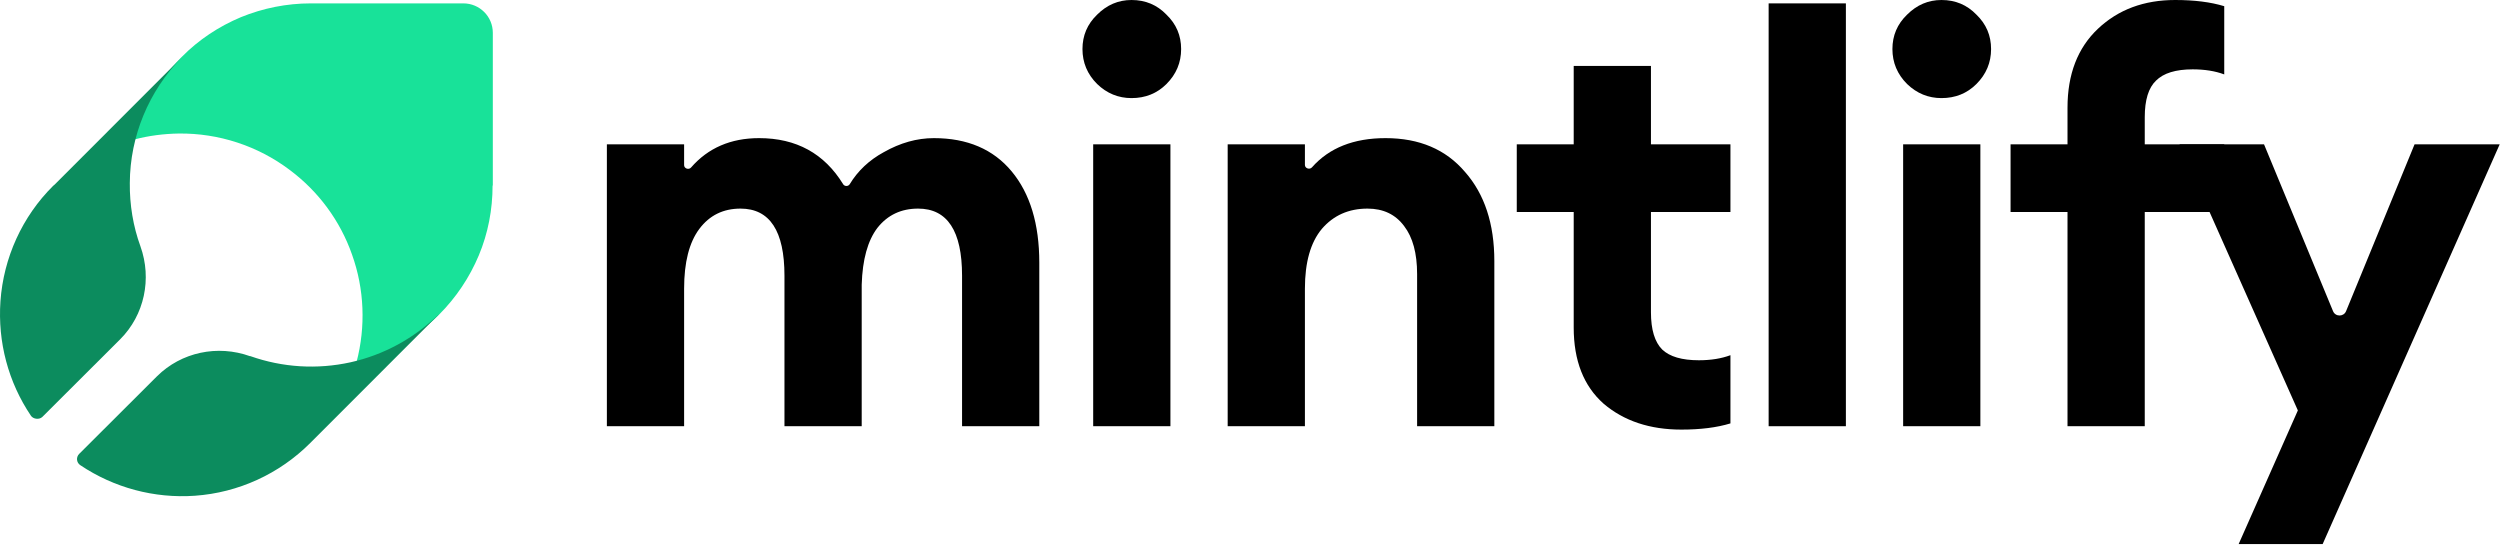
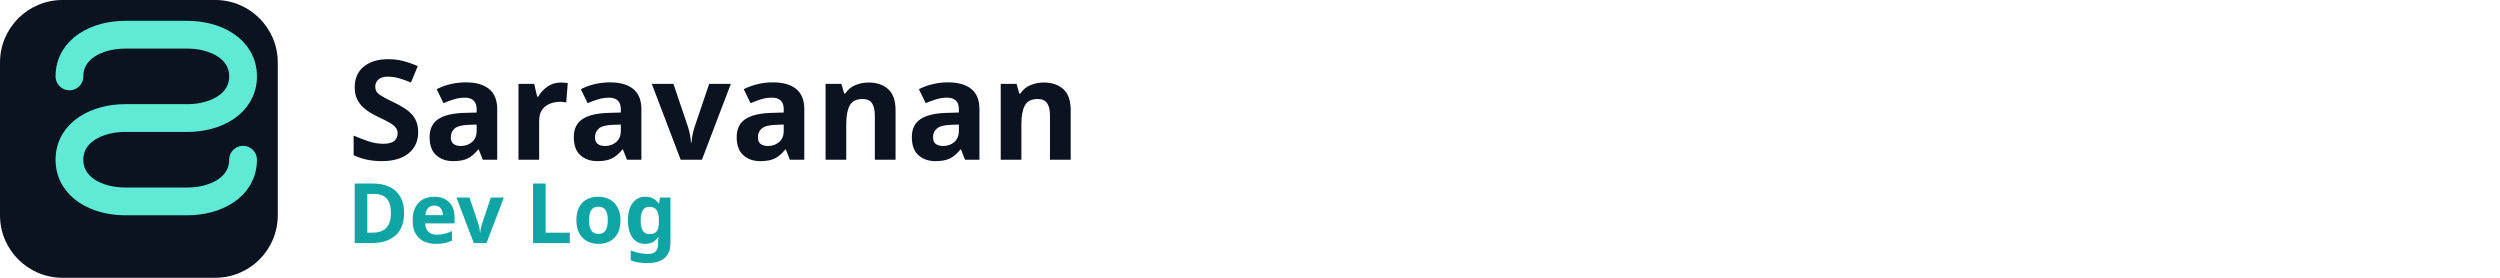
- <svg xmlns="http://www.w3.org/2000/svg" width="1682" height="367" viewBox="0 0 1682 367" fill="none">
-   <path d="M1562.69 366.037H1506.17L1546 276.14L1466.34 97.105H1523.24L1569.66 209.337C1571.28 213.26 1576.84 213.253 1578.45 209.325L1624.52 97.105H1681.79L1562.69 366.037Z" fill="black" />
-   <path d="M1391.02 286.761V142.622H1352.71V97.104H1391.02V72.449C1391.02 49.943 1397.85 32.242 1411.5 19.345C1425.16 6.448 1442.48 0 1463.47 0C1476.37 0 1487.37 1.391 1496.47 4.172V50.069C1490.4 47.793 1483.32 46.656 1475.23 46.656C1463.85 46.656 1455.63 49.184 1450.57 54.242C1445.51 59.046 1442.99 67.265 1442.99 78.897V97.104H1496.47V142.622H1442.99V286.761H1391.02Z" fill="black" />
-   <path d="M1306.22 66.001C1297.37 66.001 1289.66 62.84 1283.08 56.518C1276.51 49.943 1273.22 42.104 1273.22 33C1273.22 23.897 1276.51 16.184 1283.08 9.862C1289.66 3.287 1297.37 0 1306.22 0C1315.58 0 1323.42 3.287 1329.74 9.862C1336.31 16.184 1339.6 23.897 1339.6 33C1339.6 42.104 1336.31 49.943 1329.74 56.518C1323.42 62.84 1315.58 66.001 1306.22 66.001ZM1280.43 286.761V97.104H1332.39V286.761H1280.43Z" fill="black" />
-   <path d="M1189.94 286.761V2.276H1241.91V286.761H1189.94Z" fill="black" />
-   <path d="M1131.24 289.037C1110 289.037 1092.55 283.221 1078.89 271.588C1065.49 259.703 1058.79 242.634 1058.79 220.381V142.622H1020.48V97.104H1058.79V44.38H1110.76V97.104H1164.24V142.622H1110.76V210.14C1110.76 221.772 1113.29 230.117 1118.34 235.174C1123.4 239.979 1131.62 242.381 1143 242.381C1151.09 242.381 1158.17 241.243 1164.24 238.967V284.864C1155.14 287.646 1144.14 289.037 1131.24 289.037Z" fill="black" />
-   <path d="M825.979 286.761V97.104H877.945V110.967C877.945 113.311 881.135 114.347 882.688 112.591C894.273 99.485 910.773 92.932 932.187 92.932C954.946 92.932 972.774 100.518 985.67 115.691C998.82 130.61 1005.39 150.587 1005.39 175.622V286.761H953.429V184.346C953.429 170.438 950.521 159.691 944.704 152.105C938.888 144.265 930.67 140.346 920.049 140.346C907.405 140.346 897.164 144.898 889.325 154.001C881.738 163.105 877.945 176.507 877.945 194.208V286.761H825.979Z" fill="black" />
-   <path d="M761.286 66.001C752.436 66.001 744.723 62.84 738.148 56.518C731.574 49.943 728.286 42.104 728.286 33C728.286 23.897 731.574 16.184 738.148 9.862C744.723 3.287 752.436 0 761.286 0C770.643 0 778.482 3.287 784.804 9.862C791.379 16.184 794.666 23.897 794.666 33C794.666 42.104 791.379 49.943 784.804 56.518C778.482 62.84 770.643 66.001 761.286 66.001ZM735.493 286.761V97.104H787.459V286.761H735.493Z" fill="black" />
-   <path d="M647.273 286.761V185.484C647.273 155.392 637.411 140.346 617.686 140.346C606.307 140.346 597.204 144.645 590.376 153.243C583.801 161.84 580.261 174.61 579.755 191.553V286.761H527.789V185.484C527.789 155.392 517.927 140.346 498.203 140.346C486.571 140.346 477.341 144.898 470.513 154.001C463.685 163.105 460.272 176.507 460.272 194.208V286.761H408.306V97.104H460.272V111.103C460.272 113.435 463.407 114.462 464.939 112.704C476.419 99.522 491.68 92.932 510.72 92.932C535.742 92.932 554.588 103.262 567.259 123.923C568.258 125.553 570.718 125.527 571.712 123.894C577.189 114.891 584.802 107.731 594.548 102.415C605.675 96.093 616.928 92.932 628.307 92.932C650.813 92.932 668.261 100.392 680.652 115.311C693.043 130.231 699.239 150.714 699.239 176.76V286.761H647.273Z" fill="black" />
-   <path d="M331.569 124.833V22.09C331.569 11.065 322.625 2.276 311.764 2.276H209.069C192.938 2.276 176.967 5.472 162.113 11.544C147.26 17.775 133.685 26.724 122.345 38.228L121.546 39.027C106.533 54.207 95.833 73.062 90.402 93.834C100.145 91.277 110.206 89.999 120.268 89.839C147.1 89.52 173.453 98.148 194.855 114.287C214.18 128.668 228.873 148.481 236.859 171.331C245.164 194.5 246.122 219.746 239.893 243.554C260.496 238.122 279.503 227.416 294.675 212.396L295.474 211.597C306.813 200.252 315.917 186.67 322.145 171.81C328.374 156.95 331.409 140.971 331.409 124.833H331.569Z" fill="#18E299" />
-   <path d="M87.337 123.098C87.496 91.579 100.066 61.334 122.182 38.73L36.739 124.212C36.421 124.531 36.102 124.69 35.784 125.008C14.941 145.702 2.371 173.4 0.303 202.69C-1.607 230.07 5.553 257.131 20.828 279.736C22.285 281.892 26.238 282.601 28.466 280.532L80.813 228.319C97.202 211.923 102.293 187.568 94.497 165.759C89.564 152.229 87.178 137.743 87.337 123.098Z" fill="#0C8C5E" />
-   <path d="M294.976 211.605C278.587 227.683 258.062 238.826 235.786 243.761C213.351 248.695 190.121 247.263 168.482 239.622C168.482 239.622 168.323 239.622 168.164 239.622C146.365 231.822 122.022 236.916 105.633 253.153L53.285 305.365C51.057 307.594 51.376 311.255 54.081 313.006C76.674 328.128 103.724 335.451 131.091 333.541C160.368 331.471 187.894 318.896 208.737 298.043L209.533 297.247L294.976 211.764V211.605Z" fill="#0C8C5E" />
+ <svg xmlns="http://www.w3.org/2000/svg" width="720" height="80" viewBox="0 0 720 80" fill="none">
+   <rect width="80" height="80" rx="18" fill="#0B1220" />
+   <path d="M20 22C20 14 28 10 36 10H54C62 10 70 14 70 22C70 30 62 34 54 34H36C28 34 20 38 20 46C20 54 28 58 36 58H54C62 58 70 54 70 46" stroke="#5EEAD4" stroke-width="8" stroke-linecap="round" fill="none" />
+   <text x="100" y="46" font-family="'Plus Jakarta Sans', 'Poppins', 'Segoe UI', sans-serif" font-size="40" font-weight="700" fill="#0B1220">Saravanan</text>
+   <text x="100" y="70" font-family="'Plus Jakarta Sans', 'Poppins', 'Segoe UI', sans-serif" font-size="24" font-weight="600" fill="#0EA5A4">Dev Log</text>
</svg>
